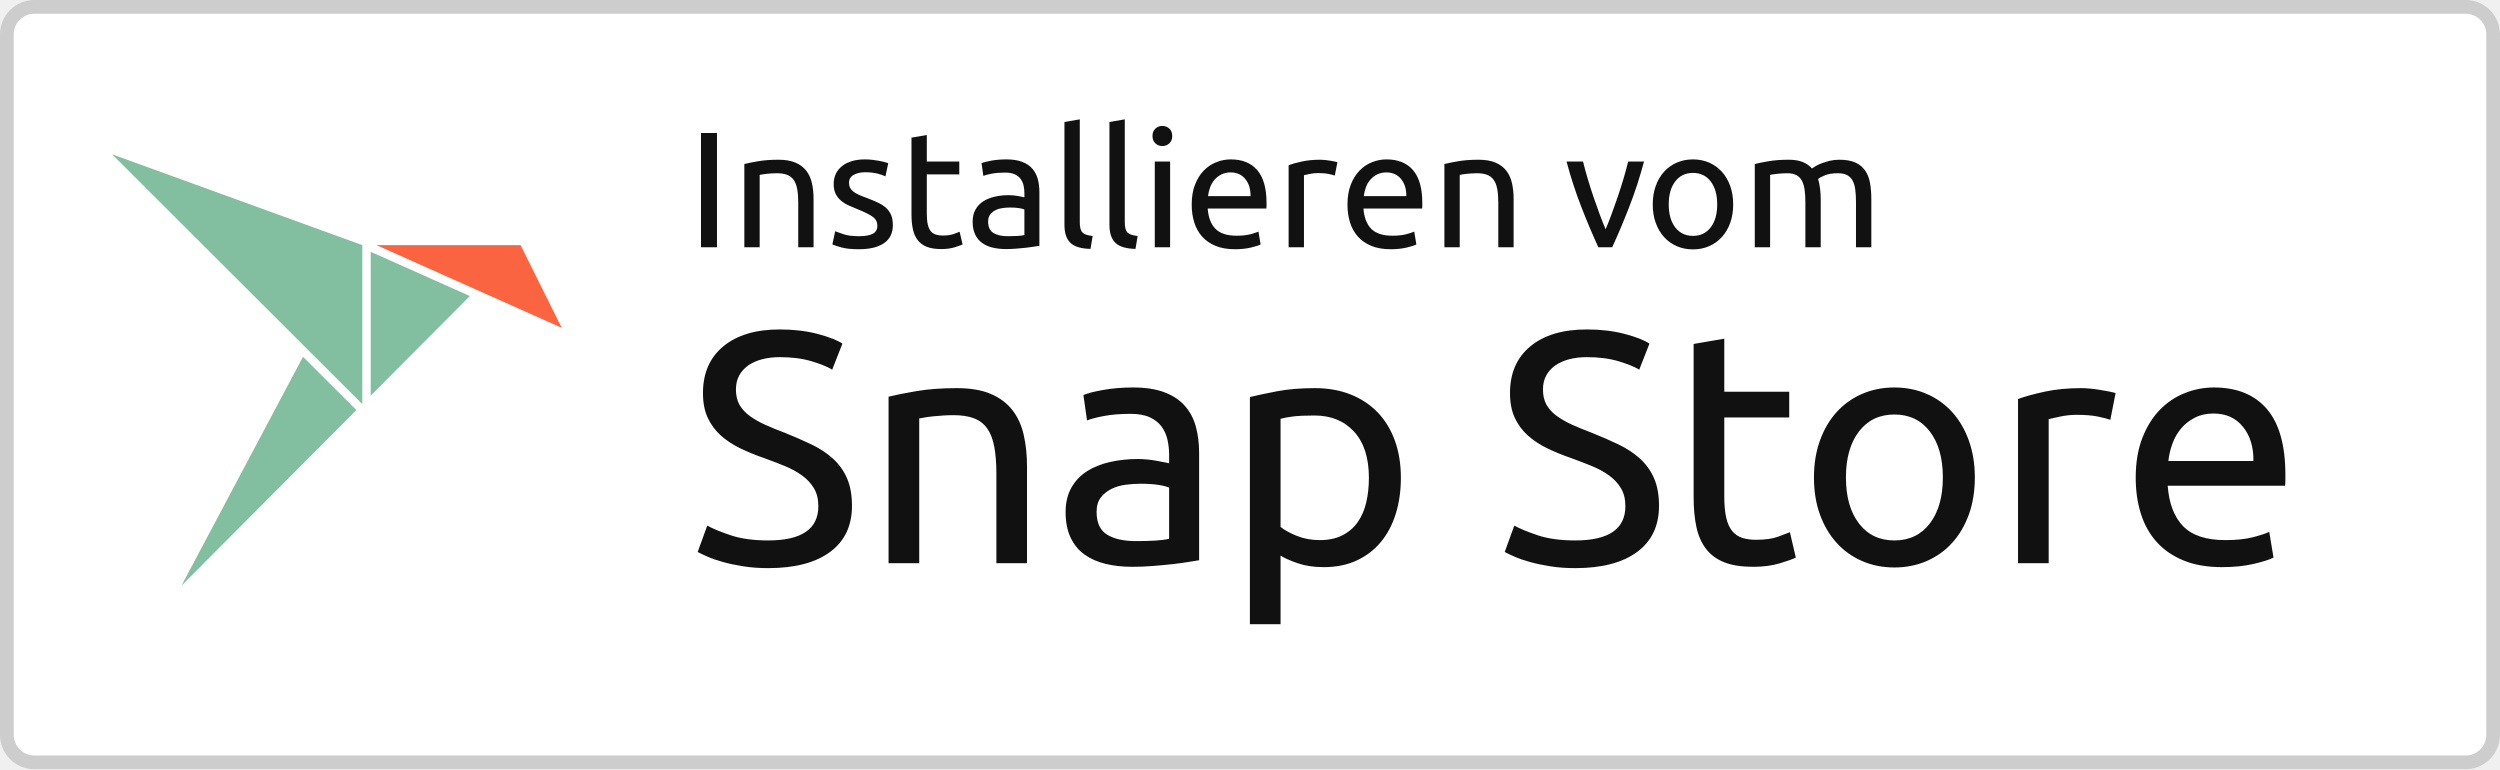
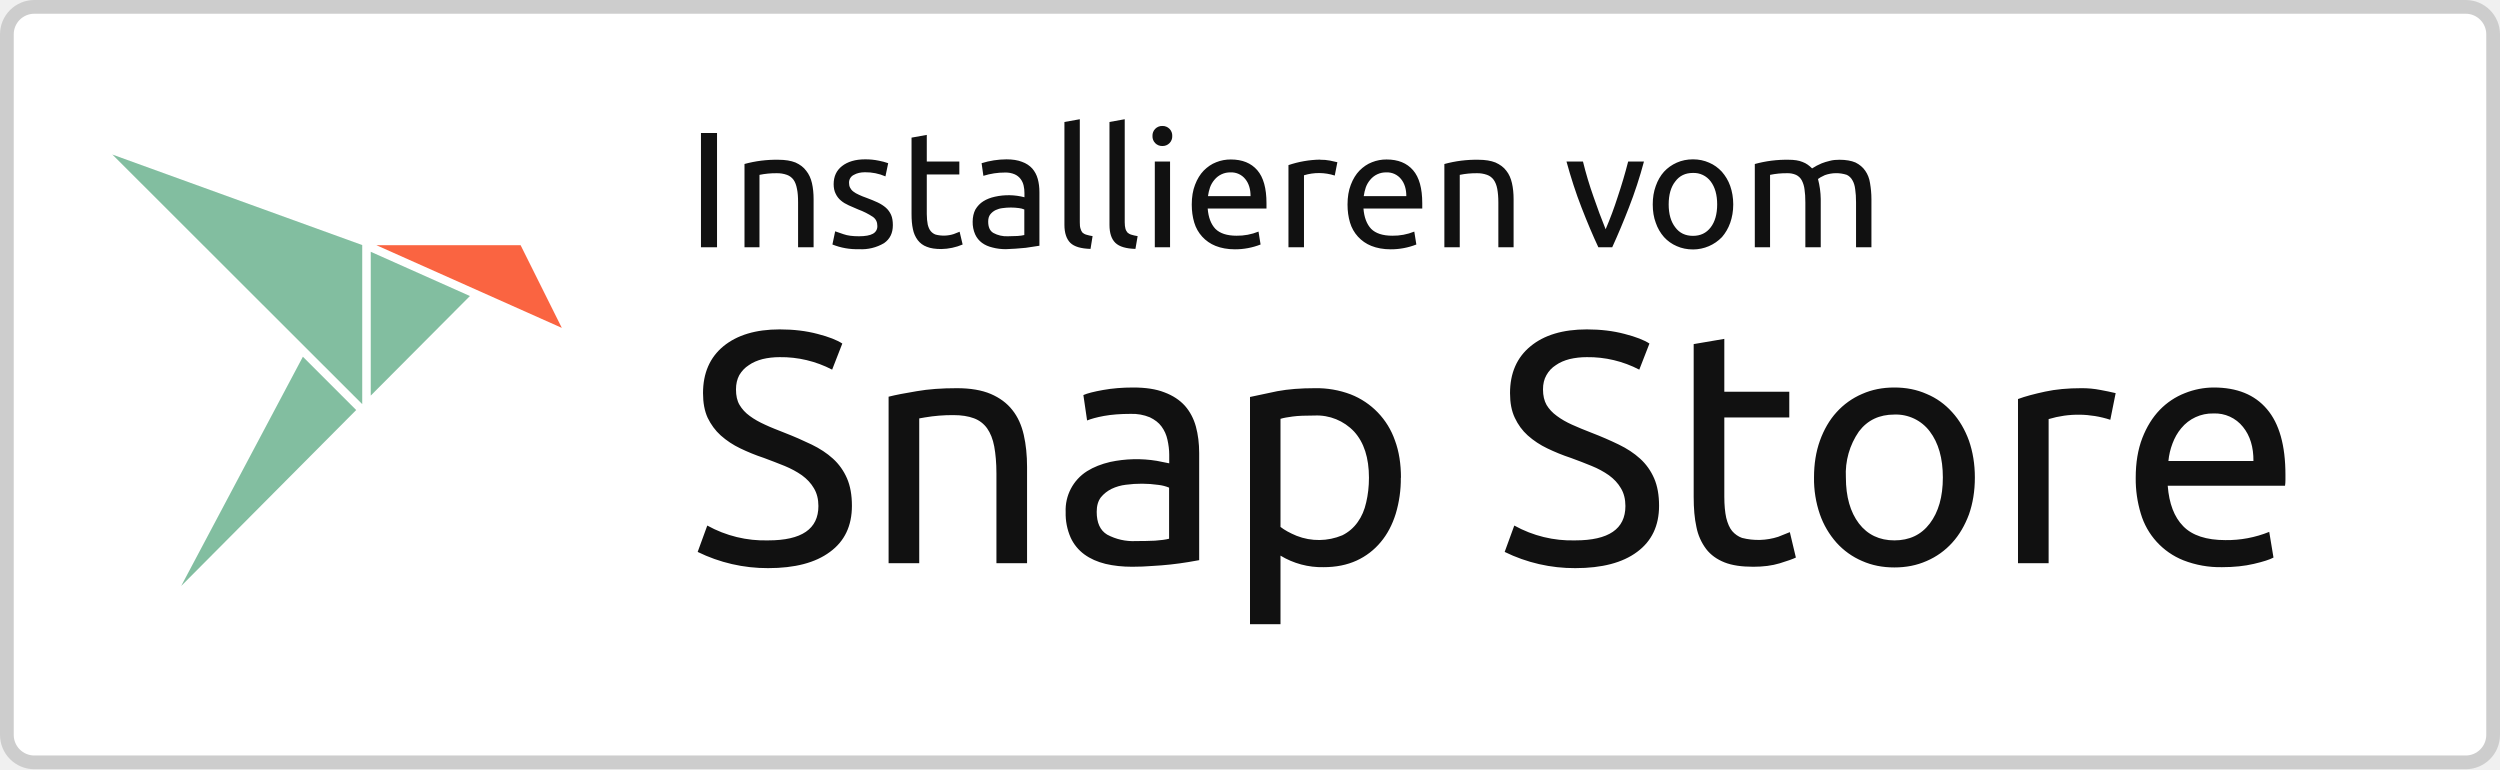
- <svg xmlns="http://www.w3.org/2000/svg" width="182px" height="56px" viewBox="0 0 182 56" version="1.1">
-   <g id="[DE]-snap-store-white-uneditable" stroke="none" stroke-width="1" fill="none" fill-rule="evenodd">
-     <rect id="Rectangle-path" stroke="#CDCDCD" fill="#FFFFFF" x="0.5" y="0.5" width="181" height="55" rx="2" />
-     <g id="logo" transform="translate(8, 11)" fill-rule="nonzero">
-       <path d="M18.988,17.802 L18.988,7.331 L26.205,10.553 L18.988,17.802 Z M5.208,31.641 L14.059,14.974 L17.942,18.852 L5.208,31.641 Z M0.16,0.233 L18.375,6.846 L18.375,18.417 L0.16,0.233 Z" id="body" fill="#82BEA0" />
-       <polygon id="head" fill="#FA6441" points="29.897 6.845 19.406 6.845 32.894 12.866" />
+ <svg xmlns="http://www.w3.org/2000/svg" width="182" height="56">
+   <g fill="none" fill-rule="evenodd">
+     <rect stroke="#CDCDCD" fill="#FFF" x=".5" y=".5" width="181" height="55" rx="2" />
+     <g fill-rule="nonzero">
+       <path d="M26.99 28.8V18.33l7.22 3.22-7.22 7.25zM13.2 42.64l8.85-16.67 3.88 3.88-12.73 12.8zm-5.05-31.4l18.22 6.6v11.58L8.16 11.23z" fill="#82BEA0" />
+       <path fill="#FA6441" d="M37.9 17.85H27.4l13.5 6.02z" />
    </g>
-     <path d="M51.032,9.684 L52.196,9.684 L52.196,18 L51.032,18 L51.032,9.684 Z M54.188,11.94 C54.444,11.876 54.784,11.808 55.208,11.736 C55.632,11.664 56.12,11.628 56.672,11.628 C57.168,11.628 57.58,11.698 57.908,11.838 C58.236,11.978 58.498,12.174 58.694,12.426 C58.89,12.678 59.028,12.98 59.108,13.332 C59.188,13.684 59.228,14.072 59.228,14.496 L59.228,18 L58.112,18 L58.112,14.736 C58.112,14.352 58.086,14.024 58.034,13.752 C57.982,13.48 57.896,13.26 57.776,13.092 C57.656,12.924 57.496,12.802 57.296,12.726 C57.096,12.65 56.848,12.612 56.552,12.612 C56.432,12.612 56.308,12.616 56.18,12.624 C56.052,12.632 55.93,12.642 55.814,12.654 C55.698,12.666 55.594,12.68 55.502,12.696 C55.41,12.712 55.344,12.724 55.304,12.732 L55.304,18 L54.188,18 L54.188,11.94 Z M62.528,17.196 C62.984,17.196 63.322,17.136 63.542,17.016 C63.762,16.896 63.872,16.704 63.872,16.44 C63.872,16.168 63.764,15.952 63.548,15.792 C63.332,15.632 62.976,15.452 62.48,15.252 C62.24,15.156 62.01,15.058 61.79,14.958 C61.57,14.858 61.38,14.74 61.22,14.604 C61.06,14.468 60.932,14.304 60.836,14.112 C60.74,13.92 60.692,13.684 60.692,13.404 C60.692,12.852 60.896,12.414 61.304,12.09 C61.712,11.766 62.268,11.604 62.972,11.604 C63.148,11.604 63.324,11.614 63.5,11.634 C63.676,11.654 63.84,11.678 63.992,11.706 C64.144,11.734 64.278,11.764 64.394,11.796 C64.51,11.828 64.6,11.856 64.664,11.88 L64.46,12.84 C64.34,12.776 64.152,12.71 63.896,12.642 C63.64,12.574 63.332,12.54 62.972,12.54 C62.66,12.54 62.388,12.602 62.156,12.726 C61.924,12.85 61.808,13.044 61.808,13.308 C61.808,13.444 61.834,13.564 61.886,13.668 C61.938,13.772 62.018,13.866 62.126,13.95 C62.234,14.034 62.368,14.112 62.528,14.184 C62.688,14.256 62.88,14.332 63.104,14.412 C63.4,14.524 63.664,14.634 63.896,14.742 C64.128,14.85 64.326,14.976 64.49,15.12 C64.654,15.264 64.78,15.438 64.868,15.642 C64.956,15.846 65,16.096 65,16.392 C65,16.968 64.786,17.404 64.358,17.7 C63.93,17.996 63.32,18.144 62.528,18.144 C61.976,18.144 61.544,18.098 61.232,18.006 C60.92,17.914 60.708,17.844 60.596,17.796 L60.8,16.836 C60.928,16.884 61.132,16.956 61.412,17.052 C61.692,17.148 62.064,17.196 62.528,17.196 Z M67.472,11.76 L69.836,11.76 L69.836,12.696 L67.472,12.696 L67.472,15.576 C67.472,15.888 67.496,16.146 67.544,16.35 C67.592,16.554 67.664,16.714 67.76,16.83 C67.856,16.946 67.976,17.028 68.12,17.076 C68.264,17.124 68.432,17.148 68.624,17.148 C68.96,17.148 69.23,17.11 69.434,17.034 C69.638,16.958 69.78,16.904 69.86,16.872 L70.076,17.796 C69.964,17.852 69.768,17.922 69.488,18.006 C69.208,18.09 68.888,18.132 68.528,18.132 C68.104,18.132 67.754,18.078 67.478,17.97 C67.202,17.862 66.98,17.7 66.812,17.484 C66.644,17.268 66.526,17.002 66.458,16.686 C66.39,16.37 66.356,16.004 66.356,15.588 L66.356,10.02 L67.472,9.828 L67.472,11.76 Z M73.364,17.196 C73.628,17.196 73.862,17.19 74.066,17.178 C74.27,17.166 74.44,17.144 74.576,17.112 L74.576,15.252 C74.496,15.212 74.366,15.178 74.186,15.15 C74.006,15.122 73.788,15.108 73.532,15.108 C73.364,15.108 73.186,15.12 72.998,15.144 C72.81,15.168 72.638,15.218 72.482,15.294 C72.326,15.37 72.196,15.474 72.092,15.606 C71.988,15.738 71.936,15.912 71.936,16.128 C71.936,16.528 72.064,16.806 72.32,16.962 C72.576,17.118 72.924,17.196 73.364,17.196 Z M73.268,11.604 C73.716,11.604 74.094,11.662 74.402,11.778 C74.71,11.894 74.958,12.058 75.146,12.27 C75.334,12.482 75.468,12.734 75.548,13.026 C75.628,13.318 75.668,13.64 75.668,13.992 L75.668,17.892 C75.572,17.908 75.438,17.93 75.266,17.958 C75.094,17.986 74.9,18.012 74.684,18.036 C74.468,18.06 74.234,18.082 73.982,18.102 C73.73,18.122 73.48,18.132 73.232,18.132 C72.88,18.132 72.556,18.096 72.26,18.024 C71.964,17.952 71.708,17.838 71.492,17.682 C71.276,17.526 71.108,17.32 70.988,17.064 C70.868,16.808 70.808,16.5 70.808,16.14 C70.808,15.796 70.878,15.5 71.018,15.252 C71.158,15.004 71.348,14.804 71.588,14.652 C71.828,14.5 72.108,14.388 72.428,14.316 C72.748,14.244 73.084,14.208 73.436,14.208 C73.548,14.208 73.664,14.214 73.784,14.226 C73.904,14.238 74.018,14.254 74.126,14.274 C74.234,14.294 74.328,14.312 74.408,14.328 C74.488,14.344 74.544,14.356 74.576,14.364 L74.576,14.052 C74.576,13.868 74.556,13.686 74.516,13.506 C74.476,13.326 74.404,13.166 74.3,13.026 C74.196,12.886 74.054,12.774 73.874,12.69 C73.694,12.606 73.46,12.564 73.172,12.564 C72.804,12.564 72.482,12.59 72.206,12.642 C71.93,12.694 71.724,12.748 71.588,12.804 L71.456,11.88 C71.6,11.816 71.84,11.754 72.176,11.694 C72.512,11.634 72.876,11.604 73.268,11.604 Z M79.388,18.12 C78.7,18.104 78.212,17.956 77.924,17.676 C77.636,17.396 77.492,16.96 77.492,16.368 L77.492,8.88 L78.608,8.688 L78.608,16.188 C78.608,16.372 78.624,16.524 78.656,16.644 C78.688,16.764 78.74,16.86 78.812,16.932 C78.884,17.004 78.98,17.058 79.1,17.094 C79.22,17.13 79.368,17.16 79.544,17.184 L79.388,18.12 Z M82.664,18.12 C81.976,18.104 81.488,17.956 81.2,17.676 C80.912,17.396 80.768,16.96 80.768,16.368 L80.768,8.88 L81.884,8.688 L81.884,16.188 C81.884,16.372 81.9,16.524 81.932,16.644 C81.964,16.764 82.016,16.86 82.088,16.932 C82.16,17.004 82.256,17.058 82.376,17.094 C82.496,17.13 82.644,17.16 82.82,17.184 L82.664,18.12 Z M85.184,18 L84.068,18 L84.068,11.76 L85.184,11.76 L85.184,18 Z M84.62,10.632 C84.42,10.632 84.25,10.566 84.11,10.434 C83.97,10.302 83.9,10.124 83.9,9.9 C83.9,9.676 83.97,9.498 84.11,9.366 C84.25,9.234 84.42,9.168 84.62,9.168 C84.82,9.168 84.99,9.234 85.13,9.366 C85.27,9.498 85.34,9.676 85.34,9.9 C85.34,10.124 85.27,10.302 85.13,10.434 C84.99,10.566 84.82,10.632 84.62,10.632 Z M86.756,14.892 C86.756,14.34 86.836,13.858 86.996,13.446 C87.156,13.034 87.368,12.692 87.632,12.42 C87.896,12.148 88.2,11.944 88.544,11.808 C88.888,11.672 89.24,11.604 89.6,11.604 C90.44,11.604 91.084,11.866 91.532,12.39 C91.98,12.914 92.204,13.712 92.204,14.784 L92.204,14.97 C92.204,15.046 92.2,15.116 92.192,15.18 L87.92,15.18 C87.968,15.828 88.156,16.32 88.484,16.656 C88.812,16.992 89.324,17.16 90.02,17.16 C90.412,17.16 90.742,17.126 91.01,17.058 C91.278,16.99 91.48,16.924 91.616,16.86 L91.772,17.796 C91.636,17.868 91.398,17.944 91.058,18.024 C90.718,18.104 90.332,18.144 89.9,18.144 C89.356,18.144 88.886,18.062 88.49,17.898 C88.094,17.734 87.768,17.508 87.512,17.22 C87.256,16.932 87.066,16.59 86.942,16.194 C86.818,15.798 86.756,15.364 86.756,14.892 Z M91.04,14.28 C91.048,13.776 90.922,13.362 90.662,13.038 C90.402,12.714 90.044,12.552 89.588,12.552 C89.332,12.552 89.106,12.602 88.91,12.702 C88.714,12.802 88.548,12.932 88.412,13.092 C88.276,13.252 88.17,13.436 88.094,13.644 C88.018,13.852 87.968,14.064 87.944,14.28 L91.04,14.28 Z M96.116,11.628 C96.212,11.628 96.322,11.634 96.446,11.646 C96.57,11.658 96.692,11.674 96.812,11.694 C96.932,11.714 97.042,11.734 97.142,11.754 C97.242,11.774 97.316,11.792 97.364,11.808 L97.172,12.78 C97.084,12.748 96.938,12.71 96.734,12.666 C96.53,12.622 96.268,12.6 95.948,12.6 C95.74,12.6 95.534,12.622 95.33,12.666 C95.126,12.71 94.992,12.74 94.928,12.756 L94.928,18 L93.812,18 L93.812,12.024 C94.076,11.928 94.404,11.838 94.796,11.754 C95.188,11.67 95.628,11.628 96.116,11.628 Z M98.096,14.892 C98.096,14.34 98.176,13.858 98.336,13.446 C98.496,13.034 98.708,12.692 98.972,12.42 C99.236,12.148 99.54,11.944 99.884,11.808 C100.228,11.672 100.58,11.604 100.94,11.604 C101.78,11.604 102.424,11.866 102.872,12.39 C103.32,12.914 103.544,13.712 103.544,14.784 L103.544,14.97 C103.544,15.046 103.54,15.116 103.532,15.18 L99.26,15.18 C99.308,15.828 99.496,16.32 99.824,16.656 C100.152,16.992 100.664,17.16 101.36,17.16 C101.752,17.16 102.082,17.126 102.35,17.058 C102.618,16.99 102.82,16.924 102.956,16.86 L103.112,17.796 C102.976,17.868 102.738,17.944 102.398,18.024 C102.058,18.104 101.672,18.144 101.24,18.144 C100.696,18.144 100.226,18.062 99.83,17.898 C99.434,17.734 99.108,17.508 98.852,17.22 C98.596,16.932 98.406,16.59 98.282,16.194 C98.158,15.798 98.096,15.364 98.096,14.892 Z M102.38,14.28 C102.388,13.776 102.262,13.362 102.002,13.038 C101.742,12.714 101.384,12.552 100.928,12.552 C100.672,12.552 100.446,12.602 100.25,12.702 C100.054,12.802 99.888,12.932 99.752,13.092 C99.616,13.252 99.51,13.436 99.434,13.644 C99.358,13.852 99.308,14.064 99.284,14.28 L102.38,14.28 Z M105.152,11.94 C105.408,11.876 105.748,11.808 106.172,11.736 C106.596,11.664 107.084,11.628 107.636,11.628 C108.132,11.628 108.544,11.698 108.872,11.838 C109.2,11.978 109.462,12.174 109.658,12.426 C109.854,12.678 109.992,12.98 110.072,13.332 C110.152,13.684 110.192,14.072 110.192,14.496 L110.192,18 L109.076,18 L109.076,14.736 C109.076,14.352 109.05,14.024 108.998,13.752 C108.946,13.48 108.86,13.26 108.74,13.092 C108.62,12.924 108.46,12.802 108.26,12.726 C108.06,12.65 107.812,12.612 107.516,12.612 C107.396,12.612 107.272,12.616 107.144,12.624 C107.016,12.632 106.894,12.642 106.778,12.654 C106.662,12.666 106.558,12.68 106.466,12.696 C106.374,12.712 106.308,12.724 106.268,12.732 L106.268,18 L105.152,18 L105.152,11.94 Z M119.684,11.76 C119.372,12.928 119.006,14.048 118.586,15.12 C118.166,16.192 117.76,17.152 117.368,18 L116.36,18 C115.968,17.152 115.562,16.192 115.142,15.12 C114.722,14.048 114.356,12.928 114.044,11.76 L115.244,11.76 C115.34,12.152 115.454,12.57 115.586,13.014 C115.718,13.458 115.858,13.898 116.006,14.334 C116.154,14.77 116.304,15.192 116.456,15.6 C116.608,16.008 116.752,16.372 116.888,16.692 C117.024,16.372 117.168,16.008 117.32,15.6 C117.472,15.192 117.622,14.77 117.77,14.334 C117.918,13.898 118.058,13.458 118.19,13.014 C118.322,12.57 118.436,12.152 118.532,11.76 L119.684,11.76 Z M126.176,14.88 C126.176,15.376 126.104,15.824 125.96,16.224 C125.816,16.624 125.614,16.968 125.354,17.256 C125.094,17.544 124.784,17.766 124.424,17.922 C124.064,18.078 123.672,18.156 123.248,18.156 C122.824,18.156 122.432,18.078 122.072,17.922 C121.712,17.766 121.402,17.544 121.142,17.256 C120.882,16.968 120.68,16.624 120.536,16.224 C120.392,15.824 120.32,15.376 120.32,14.88 C120.32,14.392 120.392,13.946 120.536,13.542 C120.68,13.138 120.882,12.792 121.142,12.504 C121.402,12.216 121.712,11.994 122.072,11.838 C122.432,11.682 122.824,11.604 123.248,11.604 C123.672,11.604 124.064,11.682 124.424,11.838 C124.784,11.994 125.094,12.216 125.354,12.504 C125.614,12.792 125.816,13.138 125.96,13.542 C126.104,13.946 126.176,14.392 126.176,14.88 Z M125.012,14.88 C125.012,14.176 124.854,13.618 124.538,13.206 C124.222,12.794 123.792,12.588 123.248,12.588 C122.704,12.588 122.274,12.794 121.958,13.206 C121.642,13.618 121.484,14.176 121.484,14.88 C121.484,15.584 121.642,16.142 121.958,16.554 C122.274,16.966 122.704,17.172 123.248,17.172 C123.792,17.172 124.222,16.966 124.538,16.554 C124.854,16.142 125.012,15.584 125.012,14.88 Z M127.748,11.94 C128.004,11.876 128.342,11.808 128.762,11.736 C129.182,11.664 129.668,11.628 130.22,11.628 C130.62,11.628 130.956,11.682 131.228,11.79 C131.5,11.898 131.728,12.056 131.912,12.264 C131.968,12.224 132.056,12.168 132.176,12.096 C132.296,12.024 132.444,11.954 132.62,11.886 C132.796,11.818 132.992,11.758 133.208,11.706 C133.424,11.654 133.656,11.628 133.904,11.628 C134.384,11.628 134.776,11.698 135.08,11.838 C135.384,11.978 135.622,12.176 135.794,12.432 C135.966,12.688 136.082,12.992 136.142,13.344 C136.202,13.696 136.232,14.08 136.232,14.496 L136.232,18 L135.116,18 L135.116,14.736 C135.116,14.368 135.098,14.052 135.062,13.788 C135.026,13.524 134.958,13.304 134.858,13.128 C134.758,12.952 134.622,12.822 134.45,12.738 C134.278,12.654 134.056,12.612 133.784,12.612 C133.408,12.612 133.098,12.662 132.854,12.762 C132.61,12.862 132.444,12.952 132.356,13.032 C132.42,13.24 132.468,13.468 132.5,13.716 C132.532,13.964 132.548,14.224 132.548,14.496 L132.548,18 L131.432,18 L131.432,14.736 C131.432,14.368 131.412,14.052 131.372,13.788 C131.332,13.524 131.262,13.304 131.162,13.128 C131.062,12.952 130.926,12.822 130.754,12.738 C130.582,12.654 130.364,12.612 130.1,12.612 C129.988,12.612 129.868,12.616 129.74,12.624 C129.612,12.632 129.49,12.642 129.374,12.654 C129.258,12.666 129.152,12.68 129.056,12.696 C128.96,12.712 128.896,12.724 128.864,12.732 L128.864,18 L127.748,18 L127.748,11.94 Z" id="Get-it-from-the" fill="#111111" />
-     <path d="M55.928,39.344 C58.36,39.344 59.576,38.512 59.576,36.848 C59.576,36.336 59.468,35.9 59.252,35.54 C59.036,35.18 58.744,34.868 58.376,34.604 C58.008,34.34 57.588,34.112 57.116,33.92 C56.644,33.728 56.144,33.536 55.616,33.344 C55.008,33.136 54.432,32.9 53.888,32.636 C53.344,32.372 52.872,32.06 52.472,31.7 C52.072,31.34 51.756,30.912 51.524,30.416 C51.292,29.92 51.176,29.32 51.176,28.616 C51.176,27.16 51.672,26.024 52.664,25.208 C53.656,24.392 55.024,23.984 56.768,23.984 C57.776,23.984 58.692,24.092 59.516,24.308 C60.34,24.524 60.944,24.76 61.328,25.016 L60.584,26.912 C60.248,26.704 59.748,26.5 59.084,26.3 C58.42,26.1 57.648,26 56.768,26 C56.32,26 55.904,26.048 55.52,26.144 C55.136,26.24 54.8,26.384 54.512,26.576 C54.224,26.768 53.996,27.012 53.828,27.308 C53.66,27.604 53.576,27.952 53.576,28.352 C53.576,28.8 53.664,29.176 53.84,29.48 C54.016,29.784 54.264,30.052 54.584,30.284 C54.904,30.516 55.276,30.728 55.7,30.92 C56.124,31.112 56.592,31.304 57.104,31.496 C57.824,31.784 58.484,32.072 59.084,32.36 C59.684,32.648 60.204,32.992 60.644,33.392 C61.084,33.792 61.424,34.268 61.664,34.82 C61.904,35.372 62.024,36.04 62.024,36.824 C62.024,38.28 61.492,39.4 60.428,40.184 C59.364,40.968 57.864,41.36 55.928,41.36 C55.272,41.36 54.668,41.316 54.116,41.228 C53.564,41.14 53.072,41.036 52.64,40.916 C52.208,40.796 51.836,40.668 51.524,40.532 C51.212,40.396 50.968,40.28 50.792,40.184 L51.488,38.264 C51.856,38.472 52.416,38.704 53.168,38.96 C53.92,39.216 54.84,39.344 55.928,39.344 Z M64.688,28.88 C65.2,28.752 65.88,28.616 66.728,28.472 C67.576,28.328 68.552,28.256 69.656,28.256 C70.648,28.256 71.472,28.396 72.128,28.676 C72.784,28.956 73.308,29.348 73.7,29.852 C74.092,30.356 74.368,30.96 74.528,31.664 C74.688,32.368 74.768,33.144 74.768,33.992 L74.768,41 L72.536,41 L72.536,34.472 C72.536,33.704 72.484,33.048 72.38,32.504 C72.276,31.96 72.104,31.52 71.864,31.184 C71.624,30.848 71.304,30.604 70.904,30.452 C70.504,30.3 70.008,30.224 69.416,30.224 C69.176,30.224 68.928,30.232 68.672,30.248 C68.416,30.264 68.172,30.284 67.94,30.308 C67.708,30.332 67.5,30.36 67.316,30.392 C67.132,30.424 67,30.448 66.92,30.464 L66.92,41 L64.688,41 L64.688,28.88 Z M82.688,39.392 C83.216,39.392 83.684,39.38 84.092,39.356 C84.5,39.332 84.84,39.288 85.112,39.224 L85.112,35.504 C84.952,35.424 84.692,35.356 84.332,35.3 C83.972,35.244 83.536,35.216 83.024,35.216 C82.688,35.216 82.332,35.24 81.956,35.288 C81.58,35.336 81.236,35.436 80.924,35.588 C80.612,35.74 80.352,35.948 80.144,36.212 C79.936,36.476 79.832,36.824 79.832,37.256 C79.832,38.056 80.088,38.612 80.6,38.924 C81.112,39.236 81.808,39.392 82.688,39.392 Z M82.496,28.208 C83.392,28.208 84.148,28.324 84.764,28.556 C85.38,28.788 85.876,29.116 86.252,29.54 C86.628,29.964 86.896,30.468 87.056,31.052 C87.216,31.636 87.296,32.28 87.296,32.984 L87.296,40.784 C87.104,40.816 86.836,40.86 86.492,40.916 C86.148,40.972 85.76,41.024 85.328,41.072 C84.896,41.12 84.428,41.164 83.924,41.204 C83.42,41.244 82.92,41.264 82.424,41.264 C81.72,41.264 81.072,41.192 80.48,41.048 C79.888,40.904 79.376,40.676 78.944,40.364 C78.512,40.052 78.176,39.64 77.936,39.128 C77.696,38.616 77.576,38 77.576,37.28 C77.576,36.592 77.716,36 77.996,35.504 C78.276,35.008 78.656,34.608 79.136,34.304 C79.616,34 80.176,33.776 80.816,33.632 C81.456,33.488 82.128,33.416 82.832,33.416 C83.056,33.416 83.288,33.428 83.528,33.452 C83.768,33.476 83.996,33.508 84.212,33.548 C84.428,33.588 84.616,33.624 84.776,33.656 C84.936,33.688 85.048,33.712 85.112,33.728 L85.112,33.104 C85.112,32.736 85.072,32.372 84.992,32.012 C84.912,31.652 84.768,31.332 84.56,31.052 C84.352,30.772 84.068,30.548 83.708,30.38 C83.348,30.212 82.88,30.128 82.304,30.128 C81.568,30.128 80.924,30.18 80.372,30.284 C79.82,30.388 79.408,30.496 79.136,30.608 L78.872,28.76 C79.16,28.632 79.64,28.508 80.312,28.388 C80.984,28.268 81.712,28.208 82.496,28.208 Z M99.656,34.784 C99.656,33.328 99.296,32.208 98.576,31.424 C97.856,30.64 96.896,30.248 95.696,30.248 C95.024,30.248 94.5,30.272 94.124,30.32 C93.748,30.368 93.448,30.424 93.224,30.488 L93.224,38.36 C93.496,38.584 93.888,38.8 94.4,39.008 C94.912,39.216 95.472,39.32 96.08,39.32 C96.72,39.32 97.268,39.204 97.724,38.972 C98.18,38.74 98.552,38.42 98.84,38.012 C99.128,37.604 99.336,37.124 99.464,36.572 C99.592,36.02 99.656,35.424 99.656,34.784 Z M101.984,34.784 C101.984,35.728 101.86,36.6 101.612,37.4 C101.364,38.2 101,38.888 100.52,39.464 C100.04,40.04 99.452,40.488 98.756,40.808 C98.06,41.128 97.264,41.288 96.368,41.288 C95.648,41.288 95.012,41.192 94.46,41 C93.908,40.808 93.496,40.624 93.224,40.448 L93.224,45.44 L90.992,45.44 L90.992,28.904 C91.52,28.776 92.18,28.636 92.972,28.484 C93.764,28.332 94.68,28.256 95.72,28.256 C96.68,28.256 97.544,28.408 98.312,28.712 C99.08,29.016 99.736,29.448 100.28,30.008 C100.824,30.568 101.244,31.252 101.54,32.06 C101.836,32.868 101.984,33.776 101.984,34.784 Z M114.68,39.344 C117.112,39.344 118.328,38.512 118.328,36.848 C118.328,36.336 118.22,35.9 118.004,35.54 C117.788,35.18 117.496,34.868 117.128,34.604 C116.76,34.34 116.34,34.112 115.868,33.92 C115.396,33.728 114.896,33.536 114.368,33.344 C113.76,33.136 113.184,32.9 112.64,32.636 C112.096,32.372 111.624,32.06 111.224,31.7 C110.824,31.34 110.508,30.912 110.276,30.416 C110.044,29.92 109.928,29.32 109.928,28.616 C109.928,27.16 110.424,26.024 111.416,25.208 C112.408,24.392 113.776,23.984 115.52,23.984 C116.528,23.984 117.444,24.092 118.268,24.308 C119.092,24.524 119.696,24.76 120.08,25.016 L119.336,26.912 C119,26.704 118.5,26.5 117.836,26.3 C117.172,26.1 116.4,26 115.52,26 C115.072,26 114.656,26.048 114.272,26.144 C113.888,26.24 113.552,26.384 113.264,26.576 C112.976,26.768 112.748,27.012 112.58,27.308 C112.412,27.604 112.328,27.952 112.328,28.352 C112.328,28.8 112.416,29.176 112.592,29.48 C112.768,29.784 113.016,30.052 113.336,30.284 C113.656,30.516 114.028,30.728 114.452,30.92 C114.876,31.112 115.344,31.304 115.856,31.496 C116.576,31.784 117.236,32.072 117.836,32.36 C118.436,32.648 118.956,32.992 119.396,33.392 C119.836,33.792 120.176,34.268 120.416,34.82 C120.656,35.372 120.776,36.04 120.776,36.824 C120.776,38.28 120.244,39.4 119.18,40.184 C118.116,40.968 116.616,41.36 114.68,41.36 C114.024,41.36 113.42,41.316 112.868,41.228 C112.316,41.14 111.824,41.036 111.392,40.916 C110.96,40.796 110.588,40.668 110.276,40.532 C109.964,40.396 109.72,40.28 109.544,40.184 L110.24,38.264 C110.608,38.472 111.168,38.704 111.92,38.96 C112.672,39.216 113.592,39.344 114.68,39.344 Z M125.528,28.52 L130.256,28.52 L130.256,30.392 L125.528,30.392 L125.528,36.152 C125.528,36.776 125.576,37.292 125.672,37.7 C125.768,38.108 125.912,38.428 126.104,38.66 C126.296,38.892 126.536,39.056 126.824,39.152 C127.112,39.248 127.448,39.296 127.832,39.296 C128.504,39.296 129.044,39.22 129.452,39.068 C129.86,38.916 130.144,38.808 130.304,38.744 L130.736,40.592 C130.512,40.704 130.12,40.844 129.56,41.012 C129,41.18 128.36,41.264 127.64,41.264 C126.792,41.264 126.092,41.156 125.54,40.94 C124.988,40.724 124.544,40.4 124.208,39.968 C123.872,39.536 123.636,39.004 123.5,38.372 C123.364,37.74 123.296,37.008 123.296,36.176 L123.296,25.04 L125.528,24.656 L125.528,28.52 Z M143.768,34.76 C143.768,35.752 143.624,36.648 143.336,37.448 C143.048,38.248 142.644,38.936 142.124,39.512 C141.604,40.088 140.984,40.532 140.264,40.844 C139.544,41.156 138.76,41.312 137.912,41.312 C137.064,41.312 136.28,41.156 135.56,40.844 C134.84,40.532 134.22,40.088 133.7,39.512 C133.18,38.936 132.776,38.248 132.488,37.448 C132.2,36.648 132.056,35.752 132.056,34.76 C132.056,33.784 132.2,32.892 132.488,32.084 C132.776,31.276 133.18,30.584 133.7,30.008 C134.22,29.432 134.84,28.988 135.56,28.676 C136.28,28.364 137.064,28.208 137.912,28.208 C138.76,28.208 139.544,28.364 140.264,28.676 C140.984,28.988 141.604,29.432 142.124,30.008 C142.644,30.584 143.048,31.276 143.336,32.084 C143.624,32.892 143.768,33.784 143.768,34.76 Z M141.44,34.76 C141.44,33.352 141.124,32.236 140.492,31.412 C139.86,30.588 139,30.176 137.912,30.176 C136.824,30.176 135.964,30.588 135.332,31.412 C134.7,32.236 134.384,33.352 134.384,34.76 C134.384,36.168 134.7,37.284 135.332,38.108 C135.964,38.932 136.824,39.344 137.912,39.344 C139,39.344 139.86,38.932 140.492,38.108 C141.124,37.284 141.44,36.168 141.44,34.76 Z M151.52,28.256 C151.712,28.256 151.932,28.268 152.18,28.292 C152.428,28.316 152.672,28.348 152.912,28.388 C153.152,28.428 153.372,28.468 153.572,28.508 C153.772,28.548 153.92,28.584 154.016,28.616 L153.632,30.56 C153.456,30.496 153.164,30.42 152.756,30.332 C152.348,30.244 151.824,30.2 151.184,30.2 C150.768,30.2 150.356,30.244 149.948,30.332 C149.54,30.42 149.272,30.48 149.144,30.512 L149.144,41 L146.912,41 L146.912,29.048 C147.44,28.856 148.096,28.676 148.88,28.508 C149.664,28.34 150.544,28.256 151.52,28.256 Z M155.48,34.784 C155.48,33.68 155.64,32.716 155.96,31.892 C156.28,31.068 156.704,30.384 157.232,29.84 C157.76,29.296 158.368,28.888 159.056,28.616 C159.744,28.344 160.448,28.208 161.168,28.208 C162.848,28.208 164.136,28.732 165.032,29.78 C165.928,30.828 166.376,32.424 166.376,34.568 L166.376,34.94 C166.376,35.092 166.368,35.232 166.352,35.36 L157.808,35.36 C157.904,36.656 158.28,37.64 158.936,38.312 C159.592,38.984 160.616,39.32 162.008,39.32 C162.792,39.32 163.452,39.252 163.988,39.116 C164.524,38.98 164.928,38.848 165.2,38.72 L165.512,40.592 C165.24,40.736 164.764,40.888 164.084,41.048 C163.404,41.208 162.632,41.288 161.768,41.288 C160.68,41.288 159.74,41.124 158.948,40.796 C158.156,40.468 157.504,40.016 156.992,39.44 C156.48,38.864 156.1,38.18 155.852,37.388 C155.604,36.596 155.48,35.728 155.48,34.784 Z M164.048,33.56 C164.064,32.552 163.812,31.724 163.292,31.076 C162.772,30.428 162.056,30.104 161.144,30.104 C160.632,30.104 160.18,30.204 159.788,30.404 C159.396,30.604 159.064,30.864 158.792,31.184 C158.52,31.504 158.308,31.872 158.156,32.288 C158.004,32.704 157.904,33.128 157.856,33.56 L164.048,33.56 Z" id="Snap-Store" fill="#111111" />
+     <path d="M51.03 9.68h1.17V18h-1.17V9.68zm3.16 2.26a8.82 8.82 0 012.48-.31c.5 0 .91.07 1.24.2.33.15.59.34.78.6.2.25.34.55.42.9.08.35.12.74.12 1.17V18H58.1v-3.26c0-.39-.02-.72-.08-.99-.05-.27-.13-.49-.25-.66a1.02 1.02 0 00-.48-.36 2.1 2.1 0 00-.75-.12 5.97 5.97 0 00-1.25.12V18H54.2v-6.06zm8.34 5.26c.45 0 .8-.06 1.01-.18a.6.6 0 00.33-.58c0-.27-.1-.49-.32-.65a5.14 5.14 0 00-1.07-.54l-.69-.3c-.22-.1-.41-.21-.57-.35-.16-.13-.29-.3-.38-.49-.1-.19-.15-.43-.15-.7 0-.56.2-1 .61-1.32.41-.32.97-.49 1.67-.49a4.67 4.67 0 011.02.1 4.79 4.79 0 01.67.18l-.2.96a3.64 3.64 0 00-1.49-.3c-.31 0-.58.06-.81.19a.62.62 0 00-.35.58c0 .13.02.25.08.36.05.1.13.2.24.28.1.08.24.16.4.23.16.08.35.15.57.23.3.11.56.22.8.33.23.11.43.24.59.38.16.14.29.32.38.52.09.2.13.46.13.75 0 .58-.21 1.01-.64 1.31a3.2 3.2 0 01-1.83.44 4.78 4.78 0 01-1.93-.34l.2-.96.61.21c.28.1.65.15 1.12.15zm4.94-5.44h2.37v.94h-2.37v2.88c0 .3.03.57.07.77.05.2.12.36.22.48s.22.2.36.25a2.37 2.37 0 001.31-.04l.43-.17.22.93a4.14 4.14 0 01-1.55.33c-.43 0-.78-.05-1.05-.16-.28-.1-.5-.27-.67-.49a1.95 1.95 0 01-.35-.8c-.07-.31-.1-.68-.1-1.1v-5.56l1.11-.2v1.94zm5.9 5.44l.7-.02c.2-.01.37-.04.5-.07v-1.86a1.43 1.43 0 00-.38-.1 4.34 4.34 0 00-1.2 0c-.18.02-.35.07-.5.14a1.1 1.1 0 00-.4.32c-.1.13-.15.3-.15.52 0 .4.12.68.38.83a2 2 0 001.04.24zm-.1-5.6c.45 0 .82.06 1.13.18.31.11.56.28.75.49.18.21.32.46.4.76.08.29.12.61.12.96v3.9a115 115 0 01-.99.15 22.5 22.5 0 01-1.45.1c-.35 0-.67-.04-.97-.12-.3-.07-.55-.18-.77-.34a1.57 1.57 0 01-.5-.62 2.16 2.16 0 01-.18-.92c0-.34.07-.64.2-.89.15-.25.34-.45.58-.6.24-.15.52-.26.84-.33a4.58 4.58 0 012.15.04v-.3c0-.2-.02-.37-.06-.55a1.25 1.25 0 00-.22-.48 1.1 1.1 0 00-.43-.34 1.67 1.67 0 00-.7-.13 5.27 5.27 0 00-1.58.24l-.13-.92a6.22 6.22 0 011.81-.28zm6.12 6.52c-.69-.02-1.18-.16-1.47-.44-.28-.28-.43-.72-.43-1.31V8.88l1.12-.2v7.5c0 .2.01.34.05.46.03.12.08.22.15.3.07.06.17.12.29.15.12.04.27.07.44.1l-.15.93zm3.27 0c-.68-.02-1.17-.16-1.46-.44-.29-.28-.43-.72-.43-1.31V8.88l1.11-.2v7.5c0 .2.02.34.05.46.03.12.09.22.16.3.07.06.17.12.29.15.12.04.26.07.44.1l-.16.93zm2.52-.12h-1.11v-6.24h1.11V18zm-.56-7.37a.7.7 0 01-.72-.73.7.7 0 01.72-.73.7.7 0 01.72.73.7.7 0 01-.72.73zm2.14 4.26c0-.55.08-1.03.24-1.44.16-.42.37-.76.63-1.03.27-.27.57-.48.91-.61.35-.14.7-.2 1.06-.2.84 0 1.48.26 1.93.78.45.52.67 1.32.67 2.4v.39h-4.28c.05.65.24 1.14.56 1.48.33.33.84.5 1.54.5a4.1 4.1 0 001.6-.3l.15.94a5.08 5.08 0 01-1.87.35c-.54 0-1.01-.09-1.41-.25a2.63 2.63 0 01-1.55-1.7c-.12-.4-.18-.84-.18-1.3zm4.28-.61c0-.5-.12-.92-.38-1.24a1.3 1.3 0 00-1.07-.49 1.47 1.47 0 00-1.18.54 1.8 1.8 0 00-.32.55c-.07.21-.12.42-.15.64h3.1zm5.08-2.65a3.47 3.47 0 01.7.06 10.46 10.46 0 01.54.12l-.19.97a3.74 3.74 0 00-2.24-.02V18H93.8v-5.98a7.59 7.59 0 012.3-.4zm1.98 3.26c0-.55.08-1.03.24-1.44.16-.42.37-.76.63-1.03.27-.27.57-.48.91-.61.35-.14.7-.2 1.06-.2.84 0 1.48.26 1.93.78.45.52.67 1.32.67 2.4v.39h-4.28c.05.65.24 1.14.56 1.48.33.33.84.5 1.54.5a4.1 4.1 0 001.6-.3l.15.94a5.08 5.08 0 01-1.87.35c-.54 0-1.01-.09-1.41-.25a2.63 2.63 0 01-1.55-1.7c-.12-.4-.18-.84-.18-1.3zm4.28-.61c0-.5-.12-.92-.38-1.24a1.3 1.3 0 00-1.07-.49 1.47 1.47 0 00-1.18.54 1.8 1.8 0 00-.32.55c-.07.21-.12.42-.15.64h3.1zm2.77-2.34a8.82 8.82 0 012.48-.31c.5 0 .91.07 1.24.2.33.15.6.34.79.6.2.25.33.55.41.9.08.35.12.74.12 1.17V18h-1.11v-3.26c0-.39-.03-.72-.08-.99s-.14-.49-.26-.66a1.02 1.02 0 00-.48-.36 2.1 2.1 0 00-.74-.12 5.97 5.97 0 00-1.25.12V18h-1.12v-6.06zm14.53-.18a31.46 31.46 0 01-1.1 3.36 52.9 52.9 0 01-1.21 2.88h-1.01c-.4-.85-.8-1.8-1.22-2.88-.42-1.07-.78-2.2-1.1-3.36h1.2a26.73 26.73 0 00.77 2.57 45.77 45.77 0 00.88 2.36 26.2 26.2 0 00.88-2.36 36.2 36.2 0 00.76-2.57h1.15zm6.5 3.12c0 .5-.08.94-.22 1.34-.14.4-.35.75-.6 1.04a2.93 2.93 0 01-2.1.9c-.44 0-.83-.08-1.19-.24a2.67 2.67 0 01-.93-.66 3.07 3.07 0 01-.6-1.04c-.15-.4-.22-.84-.22-1.34 0-.49.07-.93.22-1.34.14-.4.34-.75.6-1.04.26-.28.57-.5.93-.66.36-.16.75-.24 1.18-.24.42 0 .81.08 1.17.24.36.15.67.38.93.66.26.3.47.64.61 1.04s.22.85.22 1.34zm-1.17 0c0-.7-.16-1.26-.47-1.67a1.54 1.54 0 00-1.3-.62c-.54 0-.97.2-1.28.62-.32.4-.48.97-.48 1.67s.16 1.26.48 1.67c.31.42.74.62 1.29.62.54 0 .97-.2 1.29-.62.31-.4.47-.97.47-1.67zm2.74-2.94a8.71 8.71 0 012.47-.31c.4 0 .74.05 1 .16.28.1.5.27.7.47a4.3 4.3 0 01.7-.37c.18-.07.37-.13.59-.18.21-.06.45-.08.7-.08.47 0 .87.07 1.17.2.3.15.54.35.71.6.18.26.3.56.35.91.06.36.1.74.1 1.16V18h-1.12v-3.26c0-.37-.02-.69-.06-.95-.03-.27-.1-.49-.2-.66a.93.93 0 00-.41-.4 2.47 2.47 0 00-1.6.02c-.24.11-.4.2-.5.28a6.1 6.1 0 01.2 1.46V18h-1.12v-3.26c0-.37-.02-.69-.06-.95a1.91 1.91 0 00-.2-.66.93.93 0 00-.42-.4 1.49 1.49 0 00-.65-.12 5.79 5.79 0 00-1.24.12V18h-1.11v-6.06zM55.93 39.34c2.43 0 3.65-.83 3.65-2.5 0-.5-.11-.94-.33-1.3-.21-.36-.5-.67-.87-.94-.37-.26-.8-.49-1.26-.68-.48-.2-.98-.38-1.5-.58-.61-.2-1.19-.44-1.73-.7a6.05 6.05 0 01-1.42-.94c-.4-.36-.71-.79-.95-1.28-.23-.5-.34-1.1-.34-1.8 0-1.46.5-2.6 1.48-3.41 1-.82 2.36-1.23 4.1-1.23 1.02 0 1.93.11 2.76.33.82.21 1.42.45 1.8.7l-.74 1.9a8.05 8.05 0 00-3.82-.91c-.44 0-.86.05-1.24.14-.38.1-.72.24-1 .44-.3.19-.52.43-.7.73-.16.3-.24.64-.24 1.04 0 .45.08.83.26 1.13.18.3.42.57.74.8.32.24.7.45 1.12.64.42.2.9.38 1.4.58.72.28 1.38.57 1.98.86.6.29 1.12.63 1.56 1.03.44.4.78.88 1.02 1.43.24.55.36 1.22.36 2 0 1.46-.53 2.58-1.6 3.36-1.06.79-2.56 1.18-4.5 1.18a11.54 11.54 0 01-5.13-1.18l.7-1.92a8.63 8.63 0 004.44 1.08zm8.76-10.46c.51-.13 1.19-.26 2.04-.4.85-.15 1.82-.22 2.93-.22.99 0 1.81.14 2.47.42.65.28 1.18.67 1.57 1.17.4.5.67 1.11.83 1.81.16.7.24 1.48.24 2.33V41h-2.23v-6.53c0-.77-.06-1.42-.16-1.97-.1-.54-.28-.98-.52-1.32a2.04 2.04 0 00-.96-.73c-.4-.15-.9-.23-1.48-.23a11.93 11.93 0 00-2.1.17l-.4.07V41h-2.23V28.88zm18 10.51c.53 0 1-.01 1.4-.03.41-.03.75-.07 1.02-.14V35.5a2.86 2.86 0 00-.78-.2 8.68 8.68 0 00-2.37-.01 3.3 3.3 0 00-1.04.3c-.3.15-.57.36-.78.62-.2.27-.3.61-.3 1.05 0 .8.25 1.35.76 1.66a4 4 0 002.09.47zm-.2-11.18c.9 0 1.66.11 2.27.35.62.23 1.12.56 1.5.98.37.42.64.93.8 1.51.16.59.24 1.23.24 1.93v7.8l-.8.14a23.37 23.37 0 01-2.58.28c-.5.04-1 .06-1.5.06-.7 0-1.35-.07-1.94-.21-.6-.15-1.1-.37-1.54-.69a3.13 3.13 0 01-1-1.23 4.33 4.33 0 01-.36-1.85 3.35 3.35 0 011.56-2.98c.48-.3 1.04-.52 1.68-.67a9.16 9.16 0 013.4-.08 40.87 40.87 0 01.9.18v-.63c0-.36-.05-.73-.13-1.09a2.5 2.5 0 00-.43-.96c-.2-.28-.5-.5-.85-.67a3.34 3.34 0 00-1.4-.25c-.74 0-1.39.05-1.94.15-.55.1-.96.22-1.23.33l-.27-1.85c.29-.13.77-.25 1.44-.37.67-.12 1.4-.18 2.19-.18zm17.17 6.57c0-1.45-.36-2.57-1.08-3.36a3.72 3.72 0 00-2.88-1.17c-.68 0-1.2.02-1.58.07-.37.05-.67.1-.9.17v7.87c.28.22.67.44 1.18.65a4.42 4.42 0 003.32-.04c.46-.23.83-.55 1.12-.96.29-.4.5-.89.62-1.44.13-.55.2-1.15.2-1.79zm2.32 0a8.8 8.8 0 01-.37 2.62c-.25.8-.61 1.49-1.09 2.06a4.96 4.96 0 01-1.76 1.35c-.7.32-1.5.48-2.4.48a5.8 5.8 0 01-3.14-.84v4.99H91V28.9l1.98-.42c.8-.15 1.71-.22 2.75-.22a7 7 0 012.6.45 5.55 5.55 0 013.22 3.35c.3.8.44 1.72.44 2.72zm12.7 4.56c2.43 0 3.65-.83 3.65-2.5 0-.5-.11-.94-.33-1.3-.21-.36-.5-.67-.87-.94-.37-.26-.79-.49-1.26-.68-.47-.2-.97-.38-1.5-.58-.61-.2-1.19-.44-1.73-.7a6.05 6.05 0 01-1.42-.94c-.4-.36-.71-.79-.94-1.28-.24-.5-.35-1.1-.35-1.8 0-1.46.5-2.6 1.49-3.41.99-.82 2.36-1.23 4.1-1.23 1 0 1.92.11 2.75.33.82.21 1.43.45 1.81.7l-.74 1.9a8.05 8.05 0 00-3.82-.91c-.45 0-.86.05-1.25.14-.38.1-.72.24-1 .44-.3.19-.52.43-.69.73-.17.3-.25.64-.25 1.04 0 .45.09.83.26 1.13.18.3.43.57.75.8.32.24.69.45 1.11.64.43.2.9.38 1.4.58.73.28 1.39.57 1.99.86.6.29 1.12.63 1.56 1.03.44.4.78.88 1.02 1.43.24.55.36 1.22.36 2 0 1.46-.54 2.58-1.6 3.36-1.06.79-2.56 1.18-4.5 1.18a11.54 11.54 0 01-5.14-1.18l.7-1.92a8.63 8.63 0 004.44 1.08zm10.85-10.82h4.73v1.87h-4.73v5.76c0 .63.05 1.14.14 1.55.1.4.24.73.43.96.2.23.44.4.72.5a4.74 4.74 0 002.63-.08l.85-.34.44 1.85c-.23.11-.62.25-1.18.42-.56.17-1.2.25-1.92.25-.85 0-1.55-.1-2.1-.32s-1-.54-1.33-.97a3.9 3.9 0 01-.71-1.6c-.14-.63-.2-1.36-.2-2.2V25.05l2.23-.38v3.86zm18.24 6.24c0 1-.15 1.89-.43 2.69-.3.8-.7 1.49-1.22 2.06a5.33 5.33 0 01-1.86 1.33c-.72.32-1.5.47-2.35.47-.85 0-1.63-.15-2.35-.47a5.33 5.33 0 01-1.86-1.33 6.15 6.15 0 01-1.21-2.06 7.9 7.9 0 01-.43-2.69c0-.98.14-1.87.43-2.68.29-.8.69-1.5 1.21-2.07a5.33 5.33 0 011.86-1.33c.72-.32 1.5-.47 2.35-.47.85 0 1.63.15 2.35.47.72.3 1.34.75 1.86 1.33.52.57.93 1.27 1.22 2.07.28.81.43 1.7.43 2.68zm-2.33 0c0-1.4-.32-2.52-.95-3.35a3.08 3.08 0 00-2.58-1.23c-1.09 0-1.95.4-2.58 1.23a5.37 5.37 0 00-.95 3.35c0 1.4.32 2.52.95 3.35.63.82 1.5 1.23 2.58 1.23 1.09 0 1.95-.4 2.58-1.23.63-.83.95-1.94.95-3.35zm10.08-6.5a6.94 6.94 0 011.4.13 20.92 20.92 0 011.1.23l-.39 1.94a7.48 7.48 0 00-4.49-.05V41h-2.23V29.05c.53-.2 1.19-.37 1.97-.54.78-.17 1.66-.25 2.64-.25zm3.96 6.52c0-1.1.16-2.06.48-2.89.32-.82.74-1.5 1.27-2.05a5.16 5.16 0 011.83-1.22 5.7 5.7 0 012.1-.41c1.69 0 2.98.52 3.87 1.57.9 1.05 1.35 2.64 1.35 4.79v.37c0 .15-.01.3-.03.42h-8.54c.1 1.3.47 2.28 1.13 2.95.65.67 1.68 1.01 3.07 1.01a8.19 8.19 0 003.19-.6l.31 1.87c-.27.15-.75.3-1.43.46-.68.16-1.45.24-2.31.24a7.35 7.35 0 01-2.82-.5 5.26 5.26 0 01-3.1-3.4 8.68 8.68 0 01-.37-2.6zm8.57-1.22c.01-1-.24-1.84-.76-2.48a2.6 2.6 0 00-2.15-.98 2.94 2.94 0 00-2.35 1.08c-.27.32-.48.7-.63 1.1-.16.42-.26.85-.3 1.28h6.19z" fill="#111" />
  </g>
</svg>
